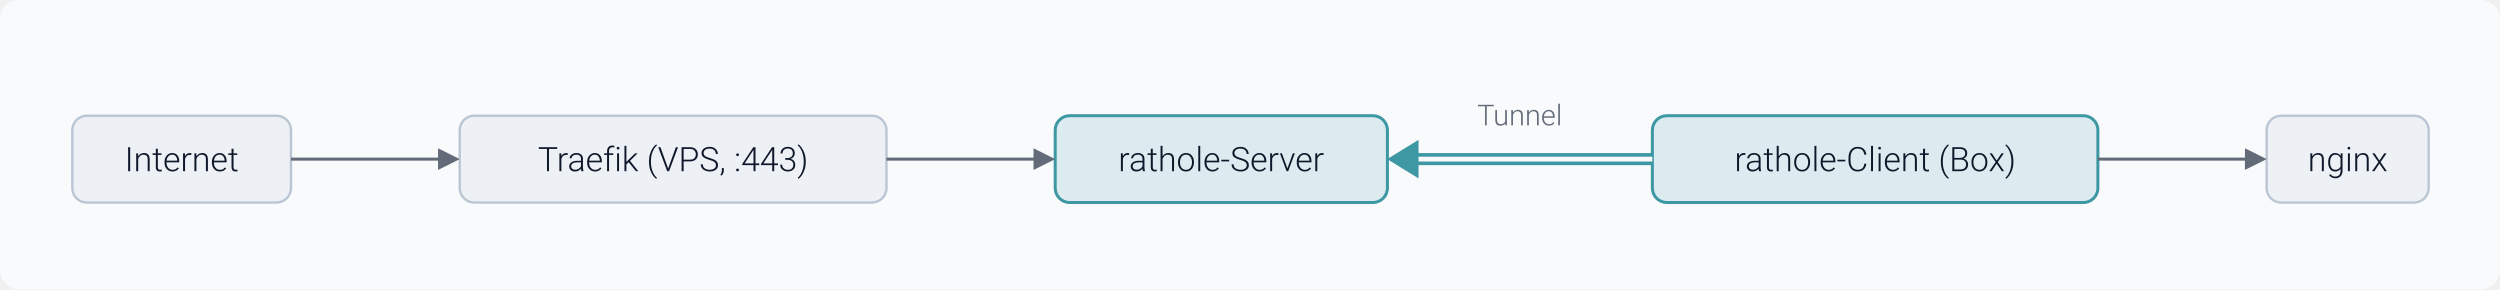
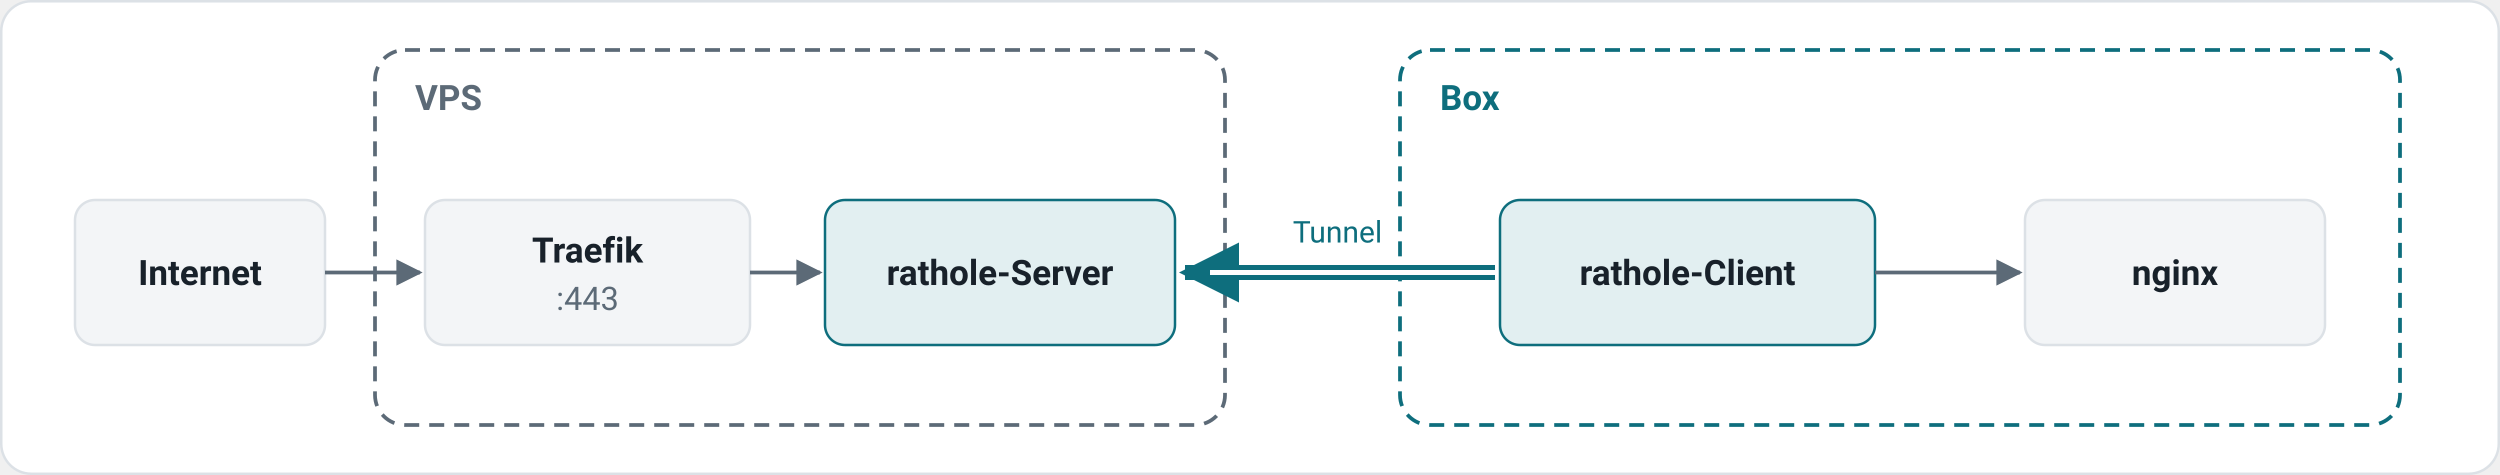
- <svg xmlns="http://www.w3.org/2000/svg" viewBox="0 0 1037 120" width="1037" height="120" role="img" aria-label="Master-Proxy: vom Internet zur Box">
-   <style>
- /* The handbook's Docusaurus theme: the LosOS desktop theme
-    (handbook/src/css/derisk-theme.css, derisk-light and derisk-dark). */
- .bg{fill:#f8fafc}.node{fill:#edf1f6;stroke:#bbc6d4;stroke-width:1}
- .key{fill:#dcebef;stroke:#3d98a3;stroke-width:1.25}
- .zone{fill:none;stroke:#bbc6d4;stroke-width:1;stroke-dasharray:6 5}
- text{font-family:Ubuntu,ui-sans-serif,system-ui,-apple-system,'Segoe UI',Roboto,'Helvetica Neue',Arial,sans-serif;font-weight:300;fill:#0f172a;font-size:14px}
- .zl{fill:#636b79;font-size:12px;font-weight:400}
- .lbl{fill:#636b79;font-size:12px;paint-order:stroke;stroke:#f8fafc;stroke-width:6px;stroke-linejoin:round}
- .mono{font-family:Hack,ui-monospace,SFMono-Regular,'SF Mono',Menlo,Consolas,'Liberation Mono',monospace;font-weight:400;font-size:12px}
- .ln{stroke:#636b79;stroke-width:1.25;fill:none}.ah{fill:#636b79}
- .tun{stroke:#3d98a3;stroke-width:5;fill:none}.tun2{stroke:#f8fafc;stroke-width:2;fill:none}.aht{fill:#3d98a3}
- @media (prefers-color-scheme:dark){.bg{fill:#0a0e12}.node{fill:#141b22;stroke:#2c3a47}
- .key{fill:#13272c;stroke:#48b3c0}.zone{stroke:#2c3a47}text{fill:#e2e8f0}.zl,.lbl{fill:#949ba4}.lbl{stroke:#0a0e12}
- .ln{stroke:#949ba4}.ah{fill:#949ba4}.tun{stroke:#48b3c0}.tun2{stroke:#0a0e12}.aht{fill:#48b3c0}}
- </style>
-   <rect class="bg" width="1037" height="120" rx="8" />
-   <rect class="node" x="30.0" y="48.0" width="90.7" height="36" rx="6" />
-   <text x="75.36" y="71" text-anchor="middle">Internet</text>
-   <rect class="node" x="190.7" y="48.0" width="177.0" height="36" rx="6" />
-   <text x="279.2" y="71" text-anchor="middle">Traefik (VPS, :443)</text>
-   <rect class="key" x="437.7" y="48.0" width="137.8" height="36" rx="6" />
-   <text x="506.56" y="71" text-anchor="middle">rathole-Server</text>
-   <rect class="key" x="685.4" y="48.0" width="184.8" height="36" rx="6" />
-   <text x="777.84" y="71" text-anchor="middle">rathole-Client (Box)</text>
-   <rect class="node" x="940.2" y="48.0" width="67.2" height="36" rx="6" />
-   <text x="973.84" y="71" text-anchor="middle">nginx</text>
-   <path class="ln" d="M120.7,66.0 L183.5,66.0" />
-   <polygon class="ah" points="190.7,66.0 181.7,61.5 181.7,70.5" />
-   <path class="ln" d="M367.7,66.0 L430.5,66.0" />
-   <polygon class="ah" points="437.7,66.0 428.7,61.5 428.7,70.5" />
-   <path class="ln" d="M870.2,66.0 L933.0,66.0" />
-   <polygon class="ah" points="940.2,66.0 931.2,61.5 931.2,70.5" />
-   <path class="tun" d="M585.4,66 L685.4,66" />
-   <path class="tun2" d="M585.4,66 L685.4,66" />
-   <polygon class="aht" points="575.4,66 588.4,58 588.4,74" />
-   <text class="lbl" x="630.4" y="52" text-anchor="middle">Tunnel</text>
+ <svg xmlns="http://www.w3.org/2000/svg" width="1000" height="190" viewBox="0 0 1000 190" font-family="system-ui, -apple-system, 'Segoe UI', Roboto, 'DejaVu Sans', sans-serif" font-size="14" fill="#18212a">
+   <defs>
+     <marker id="ar" viewBox="0 0 10 10" refX="9" refY="5" markerWidth="7" markerHeight="7" orient="auto-start-reverse">
+       <path d="M0 0L10 5L0 10z" fill="#5c6a77" />
+     </marker>
+     <marker id="at" viewBox="0 0 10 10" refX="9" refY="5" markerWidth="4" markerHeight="4" orient="auto-start-reverse">
+       <path d="M0 0L10 5L0 10z" fill="#0e6e7d" />
+     </marker>
+   </defs>
+   <rect x="0.5" y="0.5" width="999" height="189" rx="12" fill="#ffffff" stroke="#dce1e6" />
+   <rect x="150" y="20" width="340" height="150" rx="12" fill="none" stroke="#5c6a77" stroke-width="1.5" stroke-dasharray="6 4" />
+   <text x="166" y="44" text-anchor="start" fill="#5c6a77" font-weight="650">VPS</text>
+   <rect x="560" y="20" width="400" height="150" rx="12" fill="none" stroke="#0e6e7d" stroke-width="1.5" stroke-dasharray="6 4" />
+   <text x="576" y="44" text-anchor="start" fill="#0e6e7d" font-weight="650">Box</text>
+   <rect x="30" y="80" width="100" height="58" rx="8" fill="#f3f5f7" stroke="#dce1e6" stroke-width="1" />
+   <text x="80.0" y="114.0" text-anchor="middle" font-weight="650" fill="#18212a">Internet</text>
+   <rect x="170" y="80" width="130" height="58" rx="8" fill="#f3f5f7" stroke="#dce1e6" stroke-width="1" />
+   <text x="235.0" y="105.0" text-anchor="middle" font-weight="650" fill="#18212a">Traefik</text>
+   <text x="235.0" y="124.0" text-anchor="middle" fill="#5c6a77" font-size="13">:443</text>
+   <rect x="330" y="80" width="140" height="58" rx="8" fill="#e2eff1" stroke="#0e6e7d" stroke-width="1" />
+   <text x="400.0" y="114.0" text-anchor="middle" font-weight="650" fill="#18212a">rathole-Server</text>
+   <rect x="600" y="80" width="150" height="58" rx="8" fill="#e2eff1" stroke="#0e6e7d" stroke-width="1" />
+   <text x="675.0" y="114.0" text-anchor="middle" font-weight="650" fill="#18212a">rathole-Client</text>
+   <rect x="810" y="80" width="120" height="58" rx="8" fill="#f3f5f7" stroke="#dce1e6" stroke-width="1" />
+   <text x="870.0" y="114.0" text-anchor="middle" font-weight="650" fill="#18212a">nginx</text>
+   <line x1="130" y1="109.0" x2="168" y2="109.0" fill="none" stroke="#5c6a77" stroke-width="1.5" marker-end="url(#ar)" />
+   <line x1="300" y1="109.0" x2="328" y2="109.0" fill="none" stroke="#5c6a77" stroke-width="1.5" marker-end="url(#ar)" />
+   <line x1="750" y1="109.0" x2="808" y2="109.0" fill="none" stroke="#5c6a77" stroke-width="1.5" marker-end="url(#ar)" />
+   <line x1="598" y1="109.0" x2="474" y2="109.0" stroke="#0e6e7d" stroke-width="6" marker-end="url(#at)" />
+   <line x1="598" y1="109.0" x2="484" y2="109.0" stroke="#ffffff" stroke-width="2" />
+   <text x="535" y="97.0" text-anchor="middle" fill="#0e6e7d" font-size="12" stroke="#ffffff" stroke-width="5" stroke-linejoin="round" paint-order="stroke">Tunnel</text>
</svg>
